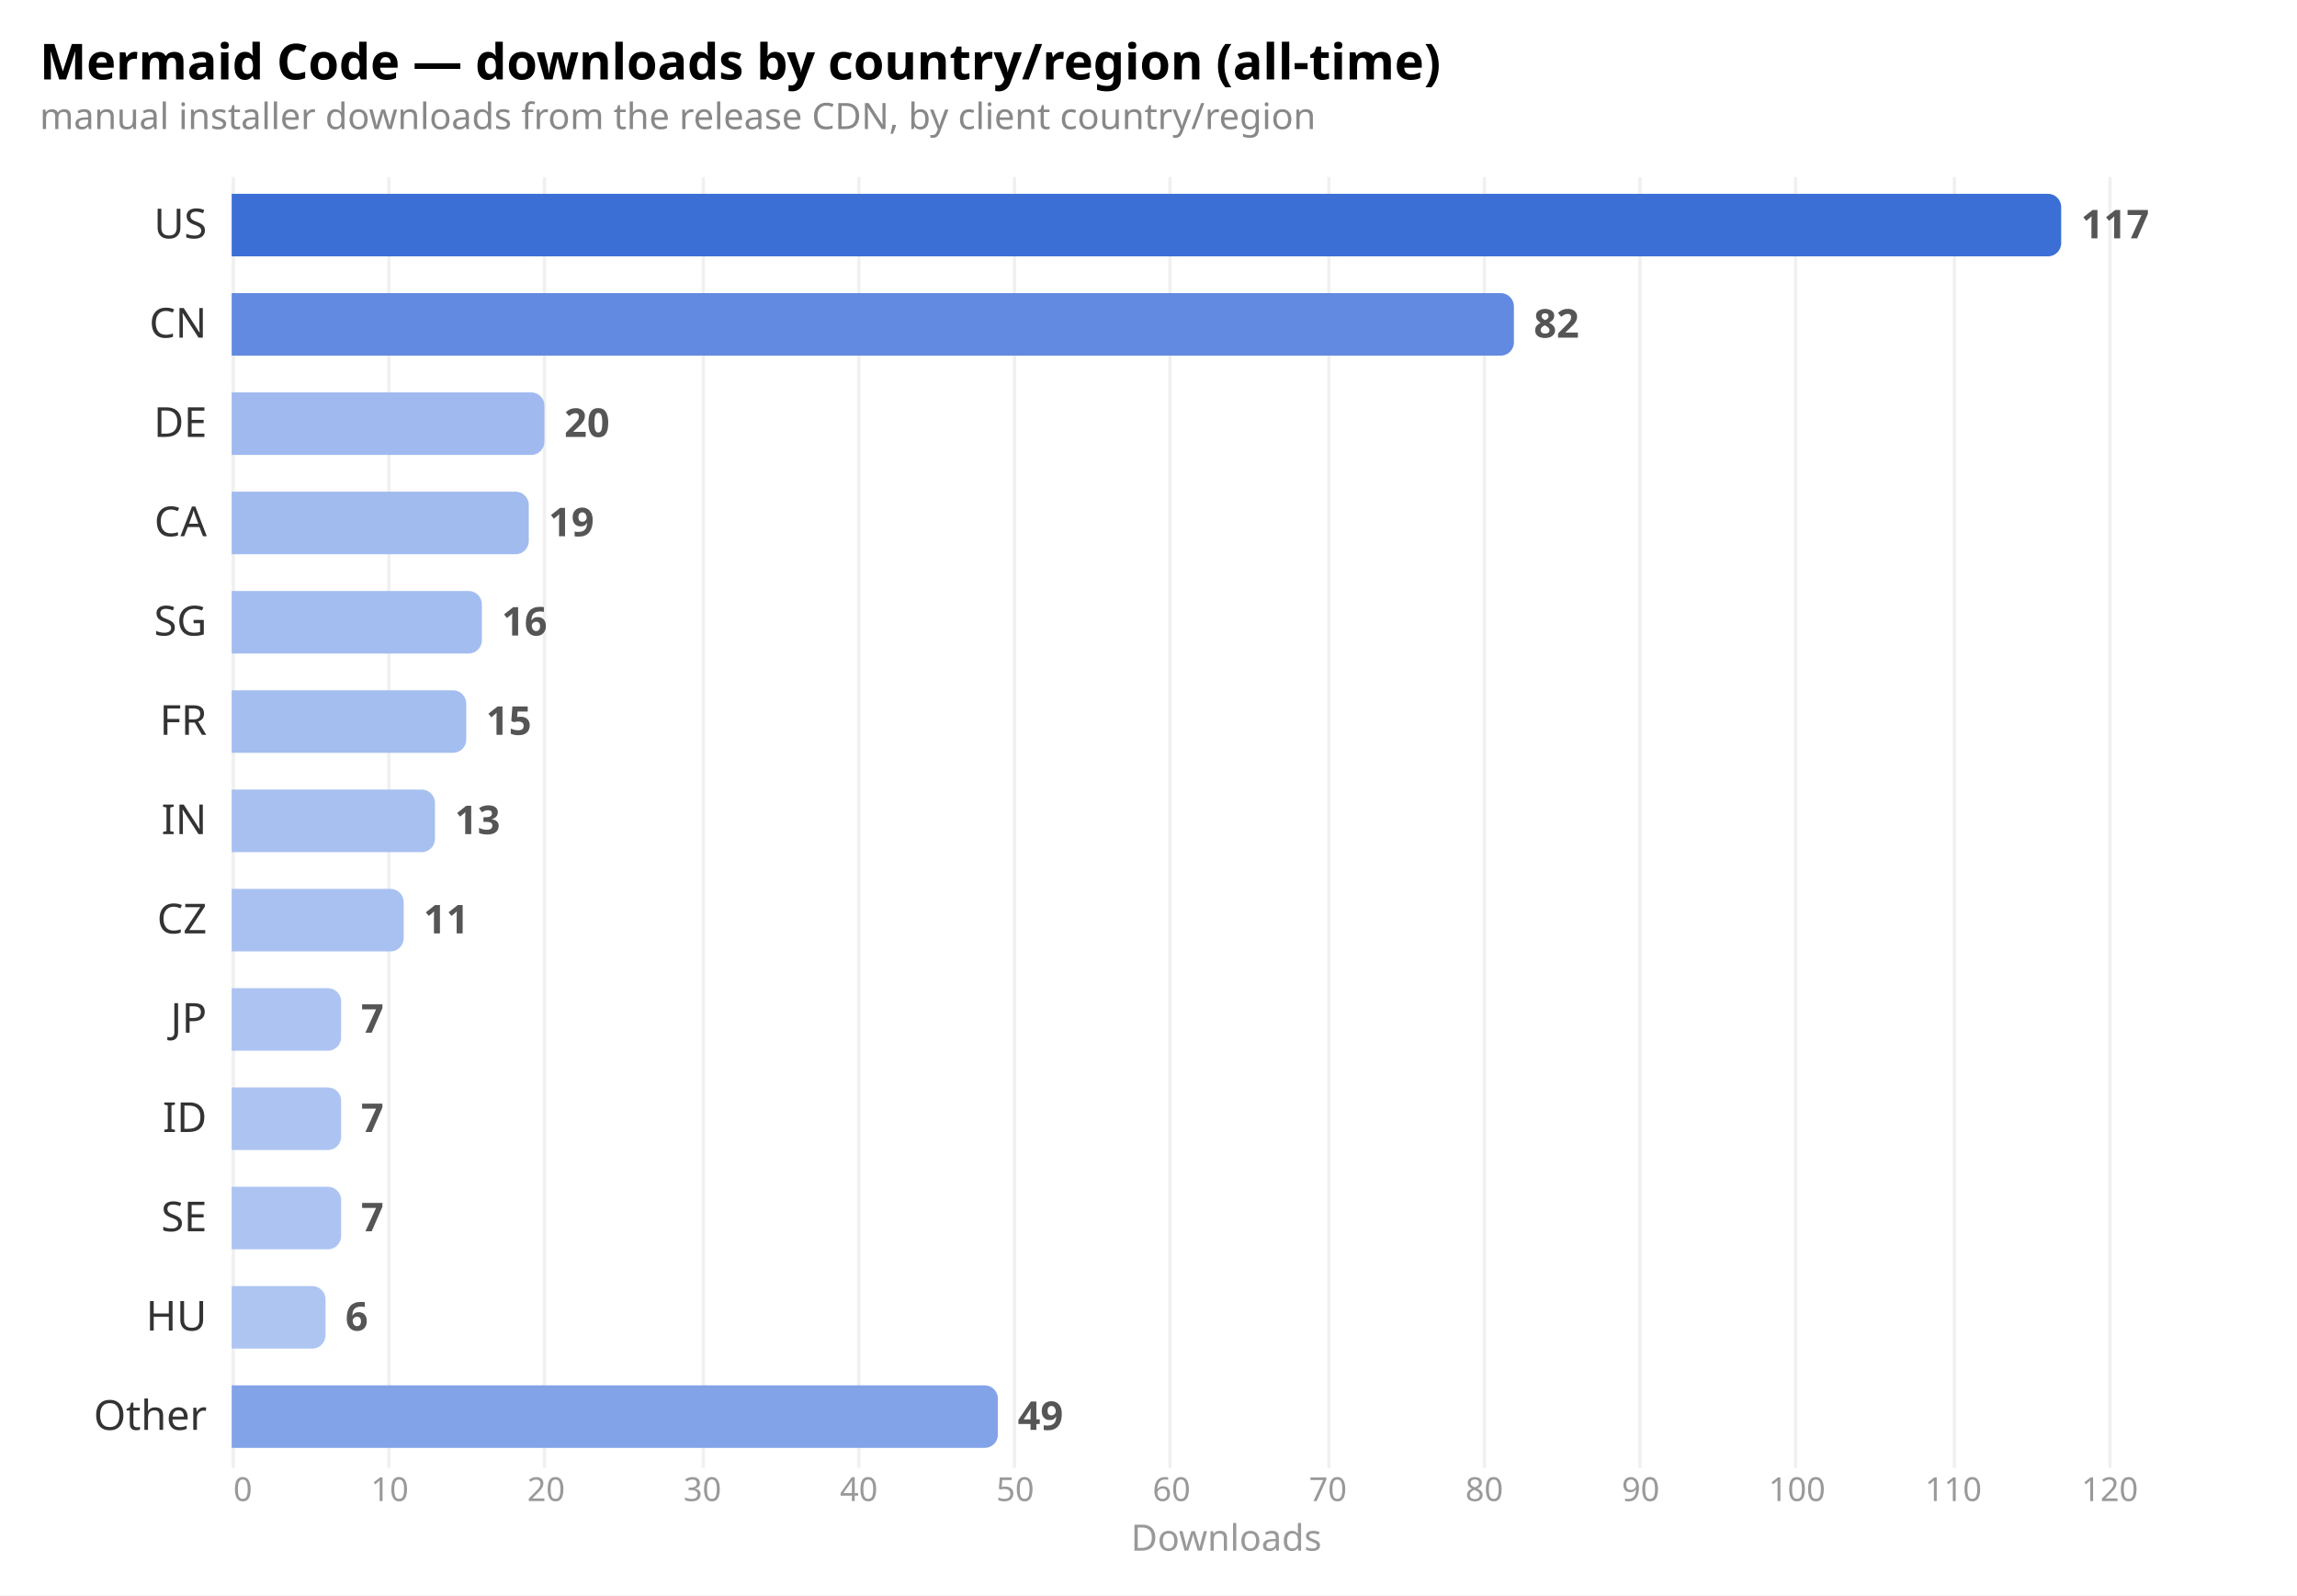
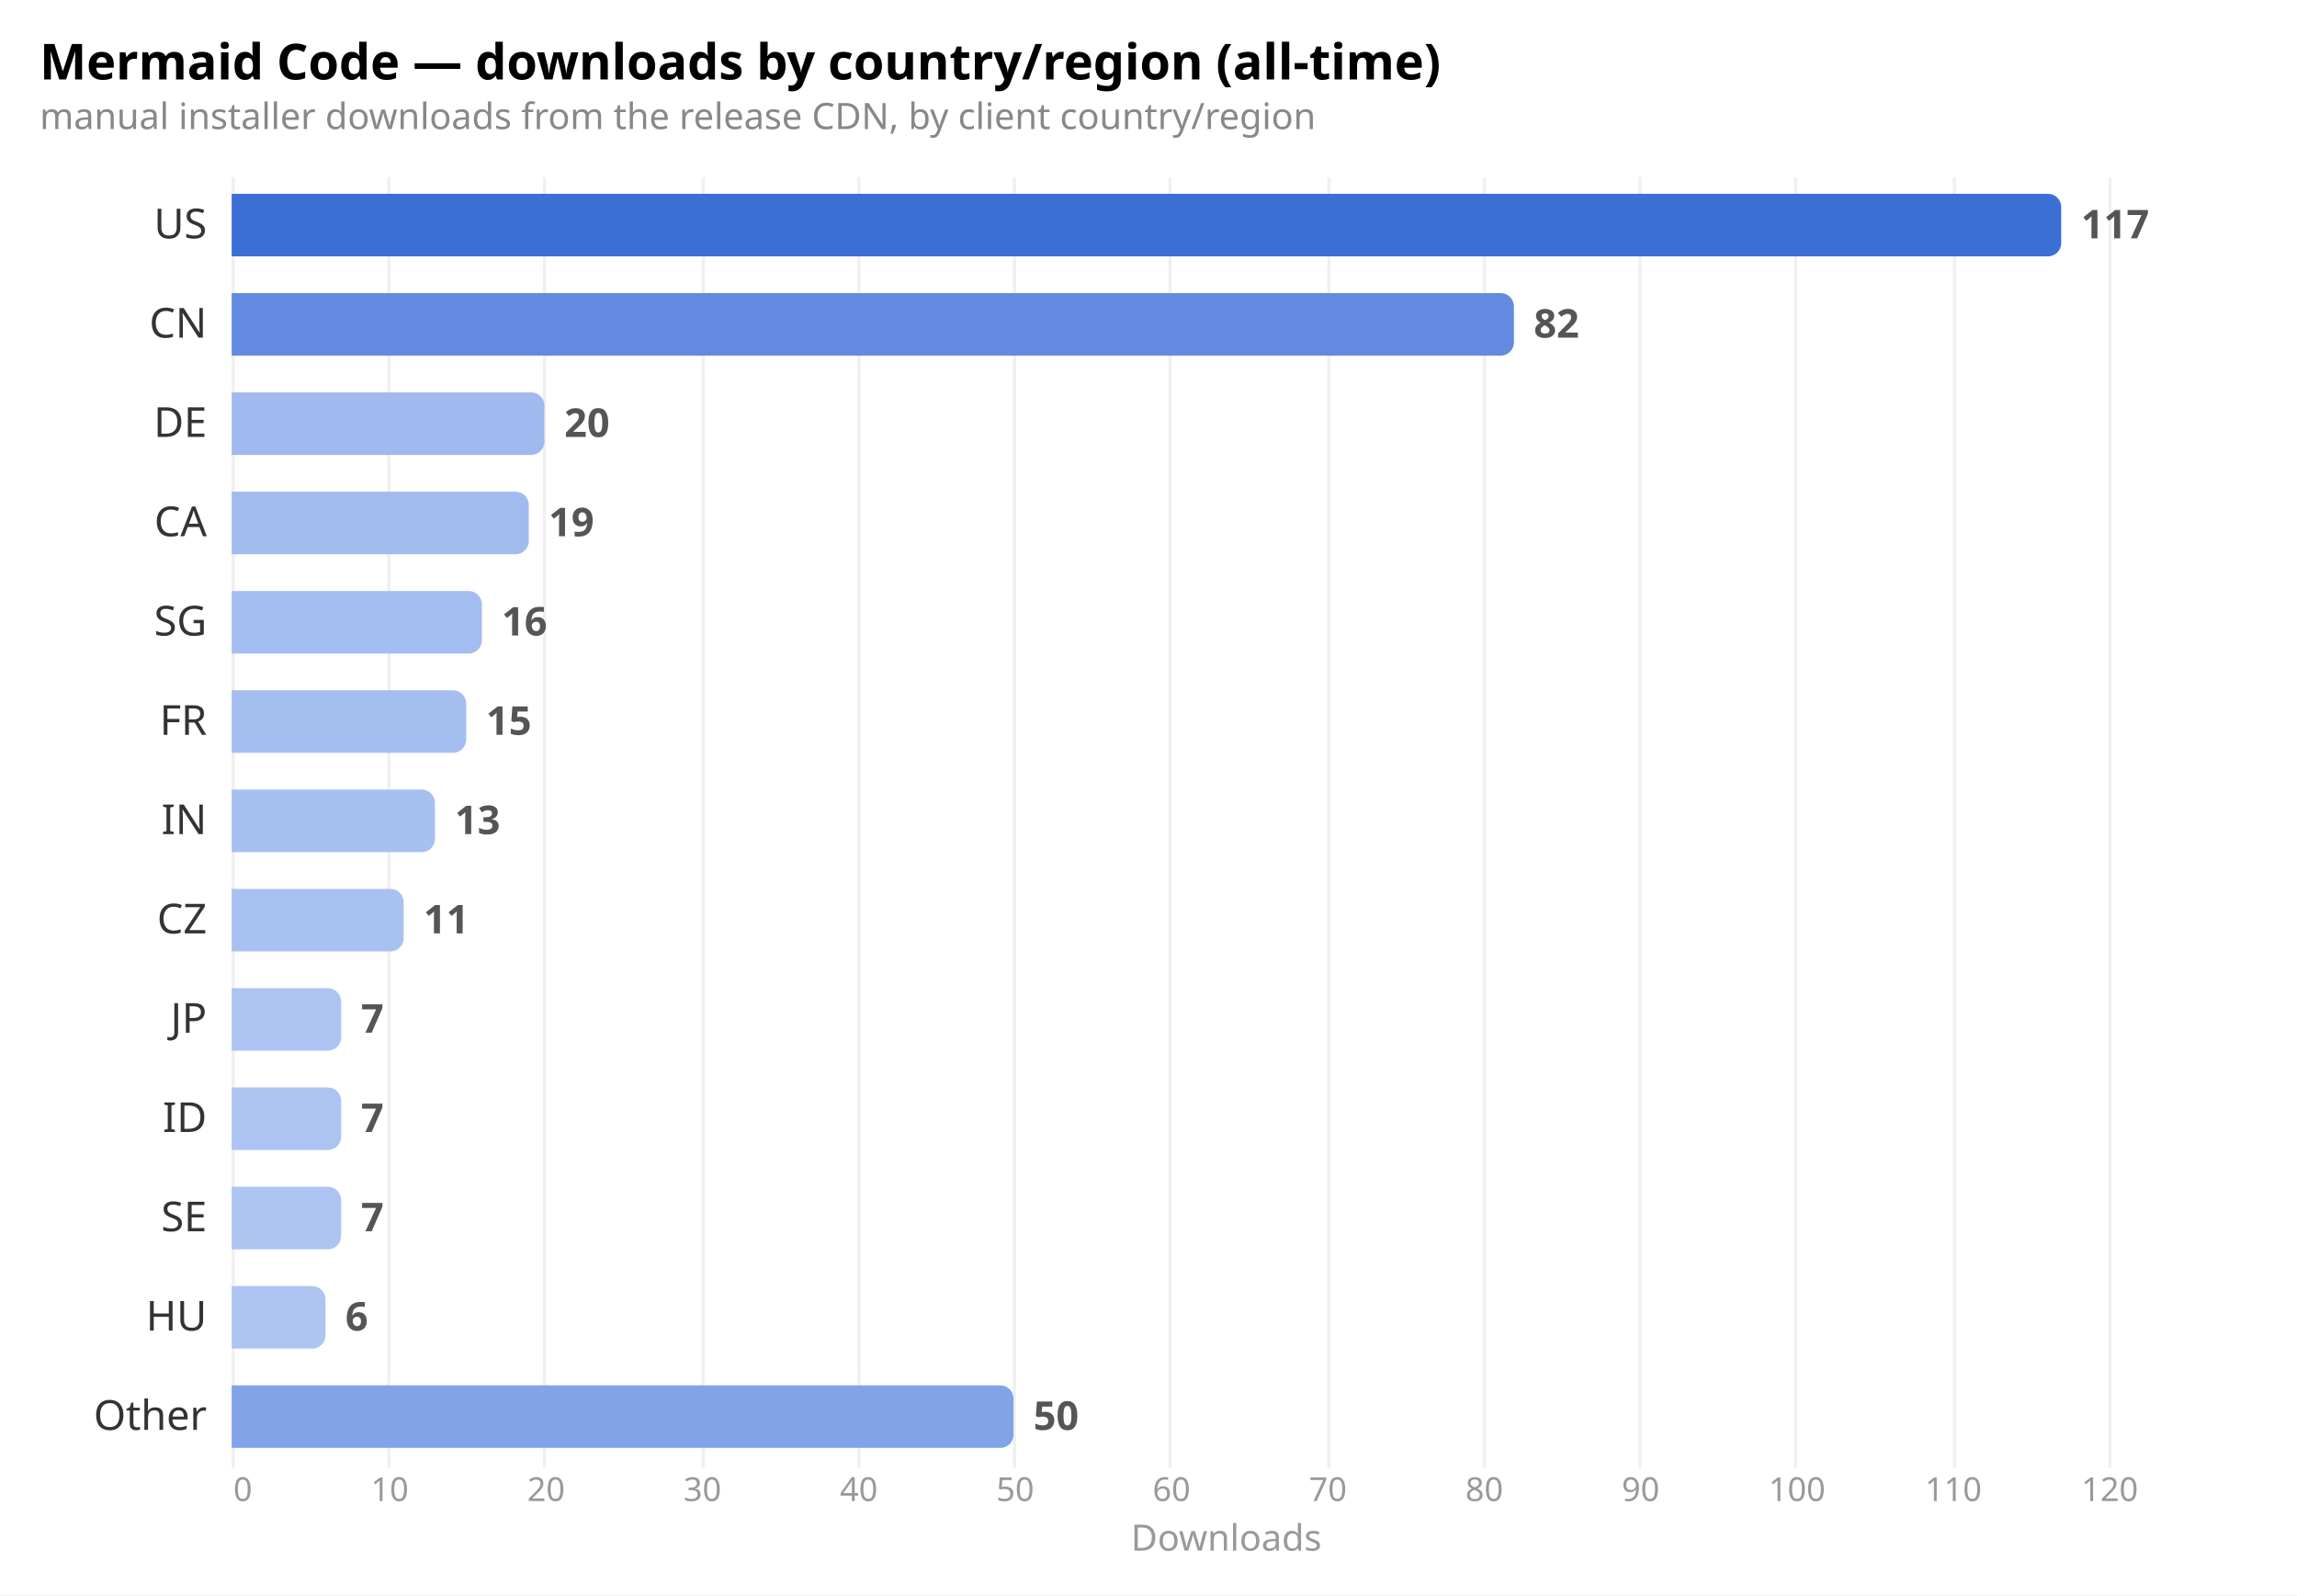
<svg xmlns="http://www.w3.org/2000/svg" version="1.1" class="marks" width="694" height="482" viewBox="0 0 694 482">
  <rect width="694" height="482" fill="white" />
  <g fill="none" stroke-miterlimit="4" transform="translate(70,53)">
    <g class="mark-group role-frame root" role="graphics-object" aria-roledescription="group mark container">
      <g transform="translate(0,0)">
        <path class="background" aria-hidden="true" d="M0,0h600v390h-600Z" />
        <g>
          <g class="mark-group role-axis" aria-hidden="true">
            <g transform="translate(0.5,390.5)">
              <path class="background" aria-hidden="true" d="M0,0h0v0h0Z" pointer-events="none" />
              <g>
                <g class="mark-rule role-axis-grid" pointer-events="none">
                  <line transform="translate(0,0)" x2="0" y2="-390" stroke="#f0f0f0" stroke-width="1" opacity="1" />
                  <line transform="translate(47,0)" x2="0" y2="-390" stroke="#f0f0f0" stroke-width="1" opacity="1" />
                  <line transform="translate(94,0)" x2="0" y2="-390" stroke="#f0f0f0" stroke-width="1" opacity="1" />
                  <line transform="translate(142,0)" x2="0" y2="-390" stroke="#f0f0f0" stroke-width="1" opacity="1" />
                  <line transform="translate(189,0)" x2="0" y2="-390" stroke="#f0f0f0" stroke-width="1" opacity="1" />
                  <line transform="translate(236,0)" x2="0" y2="-390" stroke="#f0f0f0" stroke-width="1" opacity="1" />
                  <line transform="translate(283,0)" x2="0" y2="-390" stroke="#f0f0f0" stroke-width="1" opacity="1" />
                  <line transform="translate(331,0)" x2="0" y2="-390" stroke="#f0f0f0" stroke-width="1" opacity="1" />
                  <line transform="translate(378,0)" x2="0" y2="-390" stroke="#f0f0f0" stroke-width="1" opacity="1" />
                  <line transform="translate(425,0)" x2="0" y2="-390" stroke="#f0f0f0" stroke-width="1" opacity="1" />
                  <line transform="translate(472,0)" x2="0" y2="-390" stroke="#f0f0f0" stroke-width="1" opacity="1" />
                  <line transform="translate(520,0)" x2="0" y2="-390" stroke="#f0f0f0" stroke-width="1" opacity="1" />
                  <line transform="translate(567,0)" x2="0" y2="-390" stroke="#f0f0f0" stroke-width="1" opacity="1" />
                </g>
              </g>
              <path class="foreground" aria-hidden="true" d="" pointer-events="none" display="none" />
            </g>
          </g>
          <g class="mark-group role-axis" role="graphics-symbol" aria-roledescription="axis" aria-label="X-axis titled 'Downloads' for a linear scale with values from 0 to 127">
            <g transform="translate(0.5,390.5)">
              <path class="background" aria-hidden="true" d="M0,0h0v0h0Z" pointer-events="none" />
              <g>
                <g class="mark-text role-axis-label" pointer-events="none">
                  <text text-anchor="start" transform="translate(0,10)" font-family="sans-serif" font-size="10px" fill="#999" opacity="1">0</text>
                  <text text-anchor="middle" transform="translate(47.24409,10)" font-family="sans-serif" font-size="10px" fill="#999" opacity="1">10</text>
                  <text text-anchor="middle" transform="translate(94.48819,10)" font-family="sans-serif" font-size="10px" fill="#999" opacity="1">20</text>
                  <text text-anchor="middle" transform="translate(141.7323,10)" font-family="sans-serif" font-size="10px" fill="#999" opacity="1">30</text>
                  <text text-anchor="middle" transform="translate(188.9764,10)" font-family="sans-serif" font-size="10px" fill="#999" opacity="1">40</text>
                  <text text-anchor="middle" transform="translate(236.2205,10)" font-family="sans-serif" font-size="10px" fill="#999" opacity="1">50</text>
                  <text text-anchor="middle" transform="translate(283.4646,10)" font-family="sans-serif" font-size="10px" fill="#999" opacity="1">60</text>
                  <text text-anchor="middle" transform="translate(330.7087,10)" font-family="sans-serif" font-size="10px" fill="#999" opacity="1">70</text>
                  <text text-anchor="middle" transform="translate(377.9528,10)" font-family="sans-serif" font-size="10px" fill="#999" opacity="1">80</text>
                  <text text-anchor="middle" transform="translate(425.1969,10)" font-family="sans-serif" font-size="10px" fill="#999" opacity="1">90</text>
                  <text text-anchor="middle" transform="translate(472.4409,10)" font-family="sans-serif" font-size="10px" fill="#999" opacity="1">100</text>
                  <text text-anchor="middle" transform="translate(519.685,10)" font-family="sans-serif" font-size="10px" fill="#999" opacity="1">110</text>
                  <text text-anchor="middle" transform="translate(566.9291,10)" font-family="sans-serif" font-size="10px" fill="#999" opacity="1">120</text>
                </g>
                <g class="mark-text role-axis-title" pointer-events="none">
                  <text text-anchor="middle" transform="translate(300,25)" font-family="sans-serif" font-size="11px" font-weight="500" fill="#999" opacity="1">Downloads</text>
                </g>
              </g>
              <path class="foreground" aria-hidden="true" d="" pointer-events="none" display="none" />
            </g>
          </g>
          <g class="mark-group role-axis" role="graphics-symbol" aria-roledescription="axis" aria-label="Y-axis for a discrete scale with 13 values: US, CN, DE, CA, SG, ending with Other">
            <g transform="translate(0.5,0.5)">
              <path class="background" aria-hidden="true" d="M0,0h0v0h0Z" pointer-events="none" />
              <g>
                <g class="mark-text role-axis-label" pointer-events="none">
                  <text text-anchor="end" transform="translate(-8,18.5)" font-family="sans-serif" font-size="12.5px" font-weight="500" fill="#333" opacity="1">US</text>
                  <text text-anchor="end" transform="translate(-8,48.5)" font-family="sans-serif" font-size="12.5px" font-weight="500" fill="#333" opacity="1">CN</text>
                  <text text-anchor="end" transform="translate(-8,78.5)" font-family="sans-serif" font-size="12.5px" font-weight="500" fill="#333" opacity="1">DE</text>
                  <text text-anchor="end" transform="translate(-8,108.5)" font-family="sans-serif" font-size="12.5px" font-weight="500" fill="#333" opacity="1">CA</text>
                  <text text-anchor="end" transform="translate(-8,138.5)" font-family="sans-serif" font-size="12.5px" font-weight="500" fill="#333" opacity="1">SG</text>
                  <text text-anchor="end" transform="translate(-8,168.5)" font-family="sans-serif" font-size="12.5px" font-weight="500" fill="#333" opacity="1">FR</text>
                  <text text-anchor="end" transform="translate(-8,198.5)" font-family="sans-serif" font-size="12.5px" font-weight="500" fill="#333" opacity="1">IN</text>
                  <text text-anchor="end" transform="translate(-8,228.5)" font-family="sans-serif" font-size="12.5px" font-weight="500" fill="#333" opacity="1">CZ</text>
                  <text text-anchor="end" transform="translate(-8,258.5)" font-family="sans-serif" font-size="12.5px" font-weight="500" fill="#333" opacity="1">JP</text>
                  <text text-anchor="end" transform="translate(-8,288.5)" font-family="sans-serif" font-size="12.5px" font-weight="500" fill="#333" opacity="1">ID</text>
                  <text text-anchor="end" transform="translate(-8,318.5)" font-family="sans-serif" font-size="12.5px" font-weight="500" fill="#333" opacity="1">SE</text>
                  <text text-anchor="end" transform="translate(-8,348.5)" font-family="sans-serif" font-size="12.5px" font-weight="500" fill="#333" opacity="1">HU</text>
                  <text text-anchor="end" transform="translate(-8,378.5)" font-family="sans-serif" font-size="12.5px" font-weight="500" fill="#333" opacity="1">Other</text>
                </g>
              </g>
              <path class="foreground" aria-hidden="true" d="" pointer-events="none" display="none" />
            </g>
          </g>
          <g class="mark-group role-scope" role="graphics-object" aria-roledescription="group mark container">
            <g transform="translate(0,5.55)">
              <path class="background" aria-hidden="true" d="M0,0L548.756,0C550.964,0,552.756,1.792,552.756,4L552.756,14.9C552.756,17.108,550.964,18.9,548.756,18.9L0,18.9C0,18.9,0,18.9,0,18.9L0,0C0,0,0,0,0,0Z" />
              <g clip-path="url(#clip1)">
                <g class="mark-group role-scope" role="graphics-object" aria-roledescription="group mark container">
                  <g transform="translate(0,0)">
                    <path class="background" aria-hidden="true" d="M0,0h0v18.9h0Z" />
                    <g>
                      <g class="mark-rect role-mark layer_0_marks" role="graphics-object" aria-roledescription="rect mark container">
                        <path aria-label="Downloads: 117; country: US; downloads: 117" role="graphics-symbol" aria-roledescription="bar" d="M0,0h552.756v18.9h-552.756Z" fill="rgb(59, 111, 214)" />
                      </g>
                    </g>
                    <path class="foreground" aria-hidden="true" d="" display="none" />
                  </g>
                </g>
              </g>
              <path class="foreground" aria-hidden="true" d="" display="none" />
            </g>
            <g transform="translate(0,35.55)">
              <path class="background" aria-hidden="true" d="M0,0L383.402,0C385.609,0,387.402,1.792,387.402,4L387.402,14.9C387.402,17.108,385.609,18.9,383.402,18.9L0,18.9C0,18.9,0,18.9,0,18.9L0,0C0,0,0,0,0,0Z" />
              <g clip-path="url(#clip2)">
                <g class="mark-group role-scope" role="graphics-object" aria-roledescription="group mark container">
                  <g transform="translate(0,0)">
                    <path class="background" aria-hidden="true" d="M0,0h0v18.9h0Z" />
                    <g>
                      <g class="mark-rect role-mark layer_0_marks" role="graphics-object" aria-roledescription="rect mark container">
                        <path aria-label="Downloads: 82; country: CN; downloads: 82" role="graphics-symbol" aria-roledescription="bar" d="M0,0h387.402v18.9h-387.402Z" fill="rgb(98, 138, 224)" />
                      </g>
                    </g>
                    <path class="foreground" aria-hidden="true" d="" display="none" />
                  </g>
                </g>
              </g>
              <path class="foreground" aria-hidden="true" d="" display="none" />
            </g>
            <g transform="translate(0,65.55)">
              <path class="background" aria-hidden="true" d="M0,0L90.488,0C92.696,0,94.488,1.792,94.488,4L94.488,14.9C94.488,17.108,92.696,18.9,90.488,18.9L0,18.9C0,18.9,0,18.9,0,18.9L0,0C0,0,0,0,0,0Z" />
              <g clip-path="url(#clip3)">
                <g class="mark-group role-scope" role="graphics-object" aria-roledescription="group mark container">
                  <g transform="translate(0,0)">
                    <path class="background" aria-hidden="true" d="M0,0h0v18.9h0Z" />
                    <g>
                      <g class="mark-rect role-mark layer_0_marks" role="graphics-object" aria-roledescription="rect mark container">
                        <path aria-label="Downloads: 20; country: DE; downloads: 20" role="graphics-symbol" aria-roledescription="bar" d="M0,0h94.488v18.9h-94.488Z" fill="rgb(160, 186, 239)" />
                      </g>
                    </g>
                    <path class="foreground" aria-hidden="true" d="" display="none" />
                  </g>
                </g>
              </g>
              <path class="foreground" aria-hidden="true" d="" display="none" />
            </g>
            <g transform="translate(0,95.55)">
              <path class="background" aria-hidden="true" d="M0,0L85.764,0C87.971,0,89.764,1.792,89.764,4L89.764,14.9C89.764,17.108,87.971,18.9,85.764,18.9L0,18.9C0,18.9,0,18.9,0,18.9L0,0C0,0,0,0,0,0Z" />
              <g clip-path="url(#clip4)">
                <g class="mark-group role-scope" role="graphics-object" aria-roledescription="group mark container">
                  <g transform="translate(0,0)">
                    <path class="background" aria-hidden="true" d="M0,0h0v18.9h0Z" />
                    <g>
                      <g class="mark-rect role-mark layer_0_marks" role="graphics-object" aria-roledescription="rect mark container">
                        <path aria-label="Downloads: 19; country: CA; downloads: 19" role="graphics-symbol" aria-roledescription="bar" d="M0,0h89.764v18.9h-89.764Z" fill="rgb(161, 187, 239)" />
                      </g>
                    </g>
                    <path class="foreground" aria-hidden="true" d="" display="none" />
                  </g>
                </g>
              </g>
              <path class="foreground" aria-hidden="true" d="" display="none" />
            </g>
            <g transform="translate(0,125.55)">
              <path class="background" aria-hidden="true" d="M0,0L71.591,0C73.798,0,75.591,1.792,75.591,4L75.591,14.9C75.591,17.108,73.798,18.9,71.591,18.9L0,18.9C0,18.9,0,18.9,0,18.9L0,0C0,0,0,0,0,0Z" />
              <g clip-path="url(#clip5)">
                <g class="mark-group role-scope" role="graphics-object" aria-roledescription="group mark container">
                  <g transform="translate(0,0)">
                    <path class="background" aria-hidden="true" d="M0,0h0v18.9h0Z" />
                    <g>
                      <g class="mark-rect role-mark layer_0_marks" role="graphics-object" aria-roledescription="rect mark container">
                        <path aria-label="Downloads: 16; country: SG; downloads: 16" role="graphics-symbol" aria-roledescription="bar" d="M0,0h75.591v18.9h-75.591Z" fill="rgb(164, 189, 240)" />
                      </g>
                    </g>
                    <path class="foreground" aria-hidden="true" d="" display="none" />
                  </g>
                </g>
              </g>
              <path class="foreground" aria-hidden="true" d="" display="none" />
            </g>
            <g transform="translate(0,155.55)">
              <path class="background" aria-hidden="true" d="M0,0L66.866,0C69.074,0,70.866,1.792,70.866,4L70.866,14.9C70.866,17.108,69.074,18.9,66.866,18.9L0,18.9C0,18.9,0,18.9,0,18.9L0,0C0,0,0,0,0,0Z" />
              <g clip-path="url(#clip6)">
                <g class="mark-group role-scope" role="graphics-object" aria-roledescription="group mark container">
                  <g transform="translate(0,0)">
                    <path class="background" aria-hidden="true" d="M0,0h0v18.9h0Z" />
                    <g>
                      <g class="mark-rect role-mark layer_0_marks" role="graphics-object" aria-roledescription="rect mark container">
                        <path aria-label="Downloads: 15; country: FR; downloads: 15" role="graphics-symbol" aria-roledescription="bar" d="M0,0h70.866v18.9h-70.866Z" fill="rgb(165, 190, 240)" />
                      </g>
                    </g>
                    <path class="foreground" aria-hidden="true" d="" display="none" />
                  </g>
                </g>
              </g>
              <path class="foreground" aria-hidden="true" d="" display="none" />
            </g>
            <g transform="translate(0,185.55)">
              <path class="background" aria-hidden="true" d="M0,0L57.417,0C59.625,0,61.417,1.792,61.417,4L61.417,14.9C61.417,17.108,59.625,18.9,57.417,18.9L0,18.9C0,18.9,0,18.9,0,18.9L0,0C0,0,0,0,0,0Z" />
              <g clip-path="url(#clip7)">
                <g class="mark-group role-scope" role="graphics-object" aria-roledescription="group mark container">
                  <g transform="translate(0,0)">
                    <path class="background" aria-hidden="true" d="M0,0h0v18.9h0Z" />
                    <g>
                      <g class="mark-rect role-mark layer_0_marks" role="graphics-object" aria-roledescription="rect mark container">
                        <path aria-label="Downloads: 13; country: IN; downloads: 13" role="graphics-symbol" aria-roledescription="bar" d="M0,0h61.417v18.9h-61.417Z" fill="rgb(167, 192, 240)" />
                      </g>
                    </g>
                    <path class="foreground" aria-hidden="true" d="" display="none" />
                  </g>
                </g>
              </g>
              <path class="foreground" aria-hidden="true" d="" display="none" />
            </g>
            <g transform="translate(0,215.55)">
              <path class="background" aria-hidden="true" d="M0,0L47.969,0C50.176,0,51.969,1.792,51.969,4L51.969,14.9C51.969,17.108,50.176,18.9,47.969,18.9L0,18.9C0,18.9,0,18.9,0,18.9L0,0C0,0,0,0,0,0Z" />
              <g clip-path="url(#clip8)">
                <g class="mark-group role-scope" role="graphics-object" aria-roledescription="group mark container">
                  <g transform="translate(0,0)">
                    <path class="background" aria-hidden="true" d="M0,0h0v18.9h0Z" />
                    <g>
                      <g class="mark-rect role-mark layer_0_marks" role="graphics-object" aria-roledescription="rect mark container">
                        <path aria-label="Downloads: 11; country: CZ; downloads: 11" role="graphics-symbol" aria-roledescription="bar" d="M0,0h51.969v18.9h-51.969Z" fill="rgb(169, 193, 241)" />
                      </g>
                    </g>
                    <path class="foreground" aria-hidden="true" d="" display="none" />
                  </g>
                </g>
              </g>
              <path class="foreground" aria-hidden="true" d="" display="none" />
            </g>
            <g transform="translate(0,245.55)">
              <path class="background" aria-hidden="true" d="M0,0L29.071,0C31.279,0,33.071,1.792,33.071,4L33.071,14.9C33.071,17.108,31.279,18.9,29.071,18.9L0,18.9C0,18.9,0,18.9,0,18.9L0,0C0,0,0,0,0,0Z" />
              <g clip-path="url(#clip9)">
                <g class="mark-group role-scope" role="graphics-object" aria-roledescription="group mark container">
                  <g transform="translate(0,0)">
                    <path class="background" aria-hidden="true" d="M0,0h0v18.9h0Z" />
                    <g>
                      <g class="mark-rect role-mark layer_0_marks" role="graphics-object" aria-roledescription="rect mark container">
                        <path aria-label="Downloads: 7; country: JP; downloads: 7" role="graphics-symbol" aria-roledescription="bar" d="M0,0h33.071v18.9h-33.071Z" fill="rgb(173, 196, 242)" />
                      </g>
                    </g>
                    <path class="foreground" aria-hidden="true" d="" display="none" />
                  </g>
                </g>
              </g>
              <path class="foreground" aria-hidden="true" d="" display="none" />
            </g>
            <g transform="translate(0,275.55)">
              <path class="background" aria-hidden="true" d="M0,0L29.071,0C31.279,0,33.071,1.792,33.071,4L33.071,14.9C33.071,17.108,31.279,18.9,29.071,18.9L0,18.9C0,18.9,0,18.9,0,18.9L0,0C0,0,0,0,0,0Z" />
              <g clip-path="url(#clip10)">
                <g class="mark-group role-scope" role="graphics-object" aria-roledescription="group mark container">
                  <g transform="translate(0,0)">
                    <path class="background" aria-hidden="true" d="M0,0h0v18.9h0Z" />
                    <g>
                      <g class="mark-rect role-mark layer_0_marks" role="graphics-object" aria-roledescription="rect mark container">
                        <path aria-label="Downloads: 7; country: ID; downloads: 7" role="graphics-symbol" aria-roledescription="bar" d="M0,0h33.071v18.9h-33.071Z" fill="rgb(173, 196, 242)" />
                      </g>
                    </g>
                    <path class="foreground" aria-hidden="true" d="" display="none" />
                  </g>
                </g>
              </g>
              <path class="foreground" aria-hidden="true" d="" display="none" />
            </g>
            <g transform="translate(0,305.55)">
              <path class="background" aria-hidden="true" d="M0,0L29.071,0C31.279,0,33.071,1.792,33.071,4L33.071,14.9C33.071,17.108,31.279,18.9,29.071,18.9L0,18.9C0,18.9,0,18.9,0,18.9L0,0C0,0,0,0,0,0Z" />
              <g clip-path="url(#clip11)">
                <g class="mark-group role-scope" role="graphics-object" aria-roledescription="group mark container">
                  <g transform="translate(0,0)">
                    <path class="background" aria-hidden="true" d="M0,0h0v18.9h0Z" />
                    <g>
                      <g class="mark-rect role-mark layer_0_marks" role="graphics-object" aria-roledescription="rect mark container">
                        <path aria-label="Downloads: 7; country: SE; downloads: 7" role="graphics-symbol" aria-roledescription="bar" d="M0,0h33.071v18.9h-33.071Z" fill="rgb(173, 196, 242)" />
                      </g>
                    </g>
                    <path class="foreground" aria-hidden="true" d="" display="none" />
                  </g>
                </g>
              </g>
              <path class="foreground" aria-hidden="true" d="" display="none" />
            </g>
            <g transform="translate(0,335.55)">
              <path class="background" aria-hidden="true" d="M0,0L24.346,0C26.554,0,28.346,1.792,28.346,4L28.346,14.9C28.346,17.108,26.554,18.9,24.346,18.9L0,18.9C0,18.9,0,18.9,0,18.9L0,0C0,0,0,0,0,0Z" />
              <g clip-path="url(#clip12)">
                <g class="mark-group role-scope" role="graphics-object" aria-roledescription="group mark container">
                  <g transform="translate(0,0)">
                    <path class="background" aria-hidden="true" d="M0,0h0v18.9h0Z" />
                    <g>
                      <g class="mark-rect role-mark layer_0_marks" role="graphics-object" aria-roledescription="rect mark container">
                        <path aria-label="Downloads: 6; country: HU; downloads: 6" role="graphics-symbol" aria-roledescription="bar" d="M0,0h28.346v18.9h-28.346Z" fill="rgb(174, 197, 242)" />
                      </g>
                    </g>
                    <path class="foreground" aria-hidden="true" d="" display="none" />
                  </g>
                </g>
              </g>
              <path class="foreground" aria-hidden="true" d="" display="none" />
            </g>
            <g transform="translate(0,365.55)">
-               <path class="background" aria-hidden="true" d="M0,0L227.496,0C229.704,0,231.496,1.792,231.496,4L231.496,14.9C231.496,17.108,229.704,18.9,227.496,18.9L0,18.9C0,18.9,0,18.9,0,18.9L0,0C0,0,0,0,0,0Z" />
+               <path class="background" aria-hidden="true" d="M0,0L232.22,0C234.428,0,236.22,1.792,236.22,4L236.22,14.9C236.22,17.108,234.428,18.9,232.22,18.9L0,18.9C0,18.9,0,18.9,0,18.9L0,0C0,0,0,0,0,0Z" />
              <g clip-path="url(#clip13)">
                <g class="mark-group role-scope" role="graphics-object" aria-roledescription="group mark container">
                  <g transform="translate(0,0)">
                    <path class="background" aria-hidden="true" d="M0,0h0v18.9h0Z" />
                    <g>
                      <g class="mark-rect role-mark layer_0_marks" role="graphics-object" aria-roledescription="rect mark container">
-                         <path aria-label="Downloads: 49; country: Other; downloads: 49" role="graphics-symbol" aria-roledescription="bar" d="M0,0h231.496v18.9h-231.496Z" fill="rgb(131, 163, 232)" />
+                         <path aria-label="Downloads: 50; country: Other; downloads: 50" role="graphics-symbol" aria-roledescription="bar" d="M0,0h236.22v18.9h-236.22Z" fill="rgb(130, 163, 232)" />
                      </g>
                    </g>
                    <path class="foreground" aria-hidden="true" d="" display="none" />
                  </g>
                </g>
              </g>
              <path class="foreground" aria-hidden="true" d="" display="none" />
            </g>
          </g>
          <g class="mark-text role-mark layer_1_marks" role="graphics-object" aria-roledescription="text mark container">
            <text aria-label="Downloads: 117; country: US; downloads: 117" role="graphics-symbol" aria-roledescription="text mark" text-anchor="start" transform="translate(558.7559,19)" font-family="sans-serif" font-size="12px" font-weight="600" fill="#555">117</text>
            <text aria-label="Downloads: 82; country: CN; downloads: 82" role="graphics-symbol" aria-roledescription="text mark" text-anchor="start" transform="translate(393.4016,49)" font-family="sans-serif" font-size="12px" font-weight="600" fill="#555">82</text>
            <text aria-label="Downloads: 20; country: DE; downloads: 20" role="graphics-symbol" aria-roledescription="text mark" text-anchor="start" transform="translate(100.4882,79)" font-family="sans-serif" font-size="12px" font-weight="600" fill="#555">20</text>
            <text aria-label="Downloads: 19; country: CA; downloads: 19" role="graphics-symbol" aria-roledescription="text mark" text-anchor="start" transform="translate(95.76378,109)" font-family="sans-serif" font-size="12px" font-weight="600" fill="#555">19</text>
            <text aria-label="Downloads: 16; country: SG; downloads: 16" role="graphics-symbol" aria-roledescription="text mark" text-anchor="start" transform="translate(81.59055,139)" font-family="sans-serif" font-size="12px" font-weight="600" fill="#555">16</text>
            <text aria-label="Downloads: 15; country: FR; downloads: 15" role="graphics-symbol" aria-roledescription="text mark" text-anchor="start" transform="translate(76.86614,169)" font-family="sans-serif" font-size="12px" font-weight="600" fill="#555">15</text>
            <text aria-label="Downloads: 13; country: IN; downloads: 13" role="graphics-symbol" aria-roledescription="text mark" text-anchor="start" transform="translate(67.41732,199)" font-family="sans-serif" font-size="12px" font-weight="600" fill="#555">13</text>
            <text aria-label="Downloads: 11; country: CZ; downloads: 11" role="graphics-symbol" aria-roledescription="text mark" text-anchor="start" transform="translate(57.9685,229)" font-family="sans-serif" font-size="12px" font-weight="600" fill="#555">11</text>
            <text aria-label="Downloads: 7; country: JP; downloads: 7" role="graphics-symbol" aria-roledescription="text mark" text-anchor="start" transform="translate(39.07087,259)" font-family="sans-serif" font-size="12px" font-weight="600" fill="#555">7</text>
            <text aria-label="Downloads: 7; country: ID; downloads: 7" role="graphics-symbol" aria-roledescription="text mark" text-anchor="start" transform="translate(39.07087,289)" font-family="sans-serif" font-size="12px" font-weight="600" fill="#555">7</text>
            <text aria-label="Downloads: 7; country: SE; downloads: 7" role="graphics-symbol" aria-roledescription="text mark" text-anchor="start" transform="translate(39.07087,319)" font-family="sans-serif" font-size="12px" font-weight="600" fill="#555">7</text>
            <text aria-label="Downloads: 6; country: HU; downloads: 6" role="graphics-symbol" aria-roledescription="text mark" text-anchor="start" transform="translate(34.34646,349)" font-family="sans-serif" font-size="12px" font-weight="600" fill="#555">6</text>
-             <text aria-label="Downloads: 49; country: Other; downloads: 49" role="graphics-symbol" aria-roledescription="text mark" text-anchor="start" transform="translate(237.4961,379)" font-family="sans-serif" font-size="12px" font-weight="600" fill="#555">49</text>
+             <text aria-label="Downloads: 50; country: Other; downloads: 50" role="graphics-symbol" aria-roledescription="text mark" text-anchor="start" transform="translate(242.2205,379)" font-family="sans-serif" font-size="12px" font-weight="600" fill="#555">50</text>
          </g>
          <g class="mark-group role-title">
            <g transform="translate(-58,-41)">
              <path class="background" aria-hidden="true" d="M0,0h0v0h0Z" pointer-events="none" />
              <g>
                <g class="mark-text role-title-text" role="graphics-symbol" aria-roledescription="title" aria-label="Title text 'Mermaid Code — downloads by country/region (all-time)'" pointer-events="none">
                  <text text-anchor="start" transform="translate(0,12)" font-family="sans-serif" font-size="15px" font-weight="600" fill="#000" opacity="1">Mermaid Code — downloads by country/region (all-time)</text>
                </g>
                <g class="mark-text role-title-subtitle" role="graphics-symbol" aria-roledescription="subtitle" aria-label="Subtitle text 'manual installer downloads from the release CDN, by client country/region'" pointer-events="none">
                  <text text-anchor="start" transform="translate(0,27)" font-family="sans-serif" font-size="11px" fill="#888" opacity="1">manual installer downloads from the release CDN, by client country/region</text>
                </g>
              </g>
              <path class="foreground" aria-hidden="true" d="" pointer-events="none" display="none" />
            </g>
          </g>
        </g>
        <path class="foreground" aria-hidden="true" d="" display="none" />
      </g>
    </g>
  </g>
  <defs>
    <clipPath id="clip1">
      <path d="M0,0L548.756,0C550.964,0,552.756,1.792,552.756,4L552.756,14.9C552.756,17.108,550.964,18.9,548.756,18.9L0,18.9C0,18.9,0,18.9,0,18.9L0,0C0,0,0,0,0,0Z" />
    </clipPath>
    <clipPath id="clip2">
      <path d="M0,0L383.402,0C385.609,0,387.402,1.792,387.402,4L387.402,14.9C387.402,17.108,385.609,18.9,383.402,18.9L0,18.9C0,18.9,0,18.9,0,18.9L0,0C0,0,0,0,0,0Z" />
    </clipPath>
    <clipPath id="clip3">
      <path d="M0,0L90.488,0C92.696,0,94.488,1.792,94.488,4L94.488,14.9C94.488,17.108,92.696,18.9,90.488,18.9L0,18.9C0,18.9,0,18.9,0,18.9L0,0C0,0,0,0,0,0Z" />
    </clipPath>
    <clipPath id="clip4">
      <path d="M0,0L85.764,0C87.971,0,89.764,1.792,89.764,4L89.764,14.9C89.764,17.108,87.971,18.9,85.764,18.9L0,18.9C0,18.9,0,18.9,0,18.9L0,0C0,0,0,0,0,0Z" />
    </clipPath>
    <clipPath id="clip5">
      <path d="M0,0L71.591,0C73.798,0,75.591,1.792,75.591,4L75.591,14.9C75.591,17.108,73.798,18.9,71.591,18.9L0,18.9C0,18.9,0,18.9,0,18.9L0,0C0,0,0,0,0,0Z" />
    </clipPath>
    <clipPath id="clip6">
      <path d="M0,0L66.866,0C69.074,0,70.866,1.792,70.866,4L70.866,14.9C70.866,17.108,69.074,18.9,66.866,18.9L0,18.9C0,18.9,0,18.9,0,18.9L0,0C0,0,0,0,0,0Z" />
    </clipPath>
    <clipPath id="clip7">
      <path d="M0,0L57.417,0C59.625,0,61.417,1.792,61.417,4L61.417,14.9C61.417,17.108,59.625,18.9,57.417,18.9L0,18.9C0,18.9,0,18.9,0,18.9L0,0C0,0,0,0,0,0Z" />
    </clipPath>
    <clipPath id="clip8">
      <path d="M0,0L47.969,0C50.176,0,51.969,1.792,51.969,4L51.969,14.9C51.969,17.108,50.176,18.9,47.969,18.9L0,18.9C0,18.9,0,18.9,0,18.9L0,0C0,0,0,0,0,0Z" />
    </clipPath>
    <clipPath id="clip9">
      <path d="M0,0L29.071,0C31.279,0,33.071,1.792,33.071,4L33.071,14.9C33.071,17.108,31.279,18.9,29.071,18.9L0,18.9C0,18.9,0,18.9,0,18.9L0,0C0,0,0,0,0,0Z" />
    </clipPath>
    <clipPath id="clip10">
      <path d="M0,0L29.071,0C31.279,0,33.071,1.792,33.071,4L33.071,14.9C33.071,17.108,31.279,18.9,29.071,18.9L0,18.9C0,18.9,0,18.9,0,18.9L0,0C0,0,0,0,0,0Z" />
    </clipPath>
    <clipPath id="clip11">
      <path d="M0,0L29.071,0C31.279,0,33.071,1.792,33.071,4L33.071,14.9C33.071,17.108,31.279,18.9,29.071,18.9L0,18.9C0,18.9,0,18.9,0,18.9L0,0C0,0,0,0,0,0Z" />
    </clipPath>
    <clipPath id="clip12">
      <path d="M0,0L24.346,0C26.554,0,28.346,1.792,28.346,4L28.346,14.9C28.346,17.108,26.554,18.9,24.346,18.9L0,18.9C0,18.9,0,18.9,0,18.9L0,0C0,0,0,0,0,0Z" />
    </clipPath>
    <clipPath id="clip13">
-       <path d="M0,0L227.496,0C229.704,0,231.496,1.792,231.496,4L231.496,14.9C231.496,17.108,229.704,18.9,227.496,18.9L0,18.9C0,18.9,0,18.9,0,18.9L0,0C0,0,0,0,0,0Z" />
+       <path d="M0,0L232.22,0C234.428,0,236.22,1.792,236.22,4L236.22,14.9C236.22,17.108,234.428,18.9,232.22,18.9L0,18.9C0,18.9,0,18.9,0,18.9L0,0C0,0,0,0,0,0Z" />
    </clipPath>
  </defs>
</svg>
